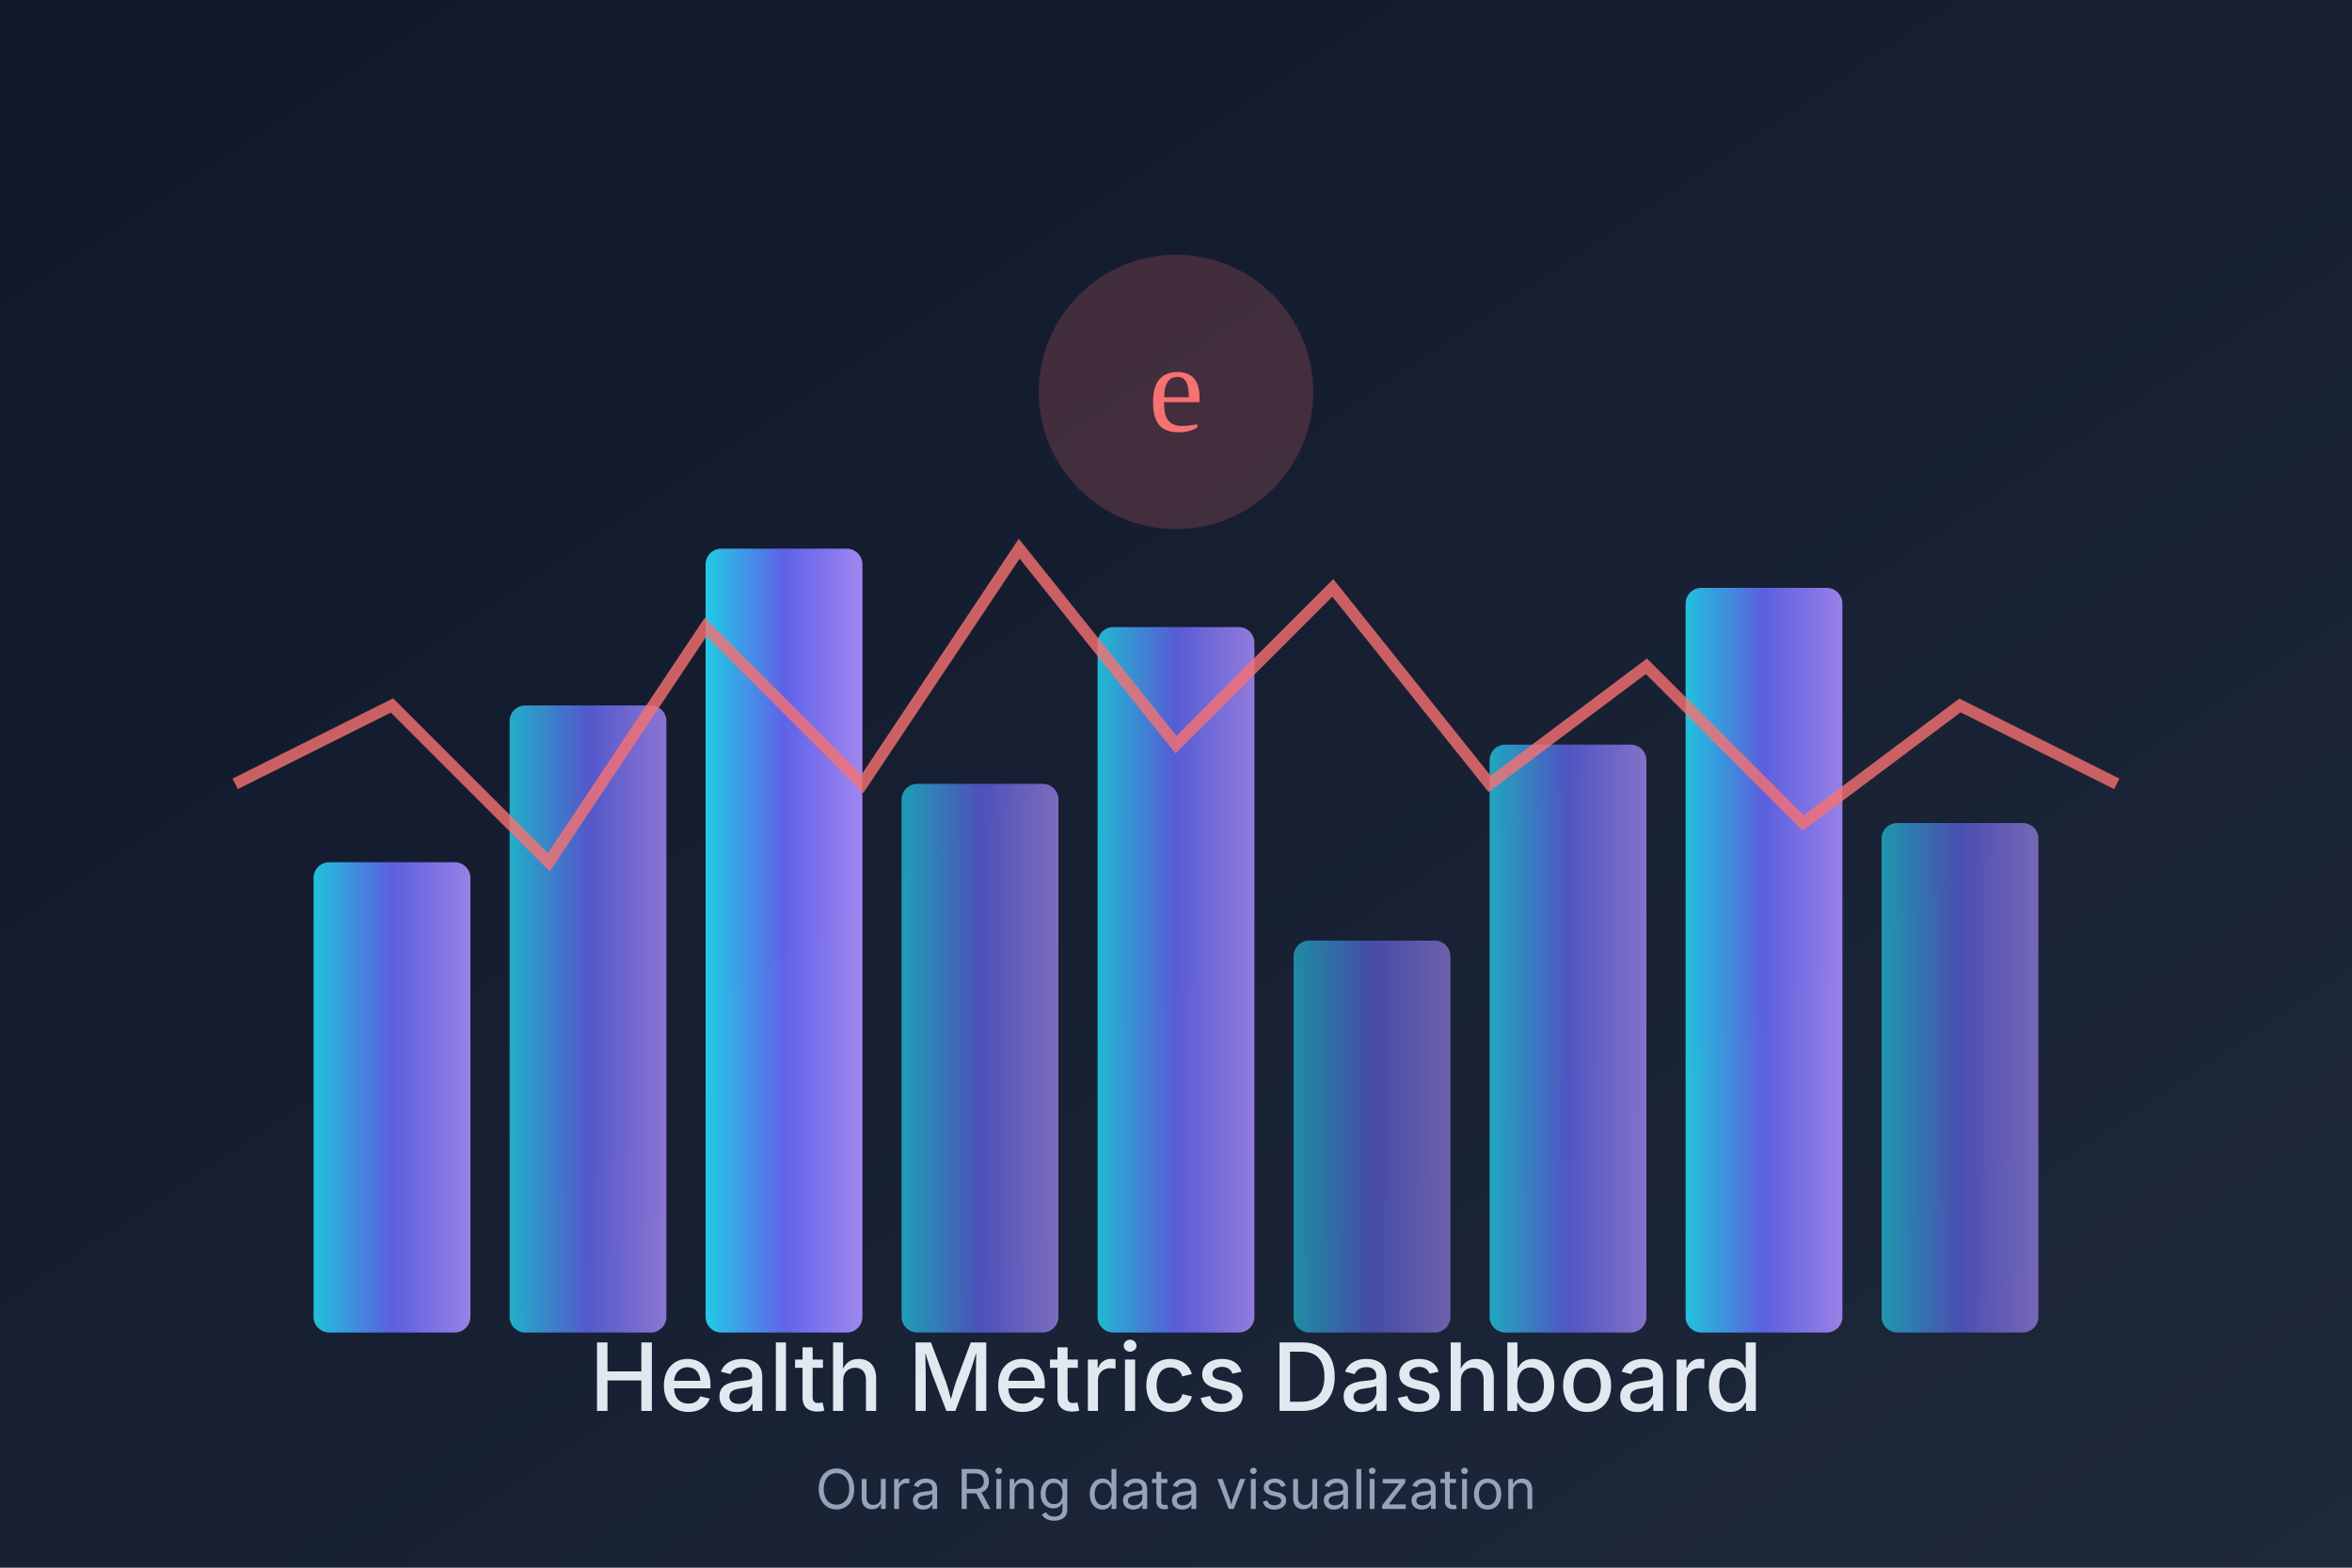
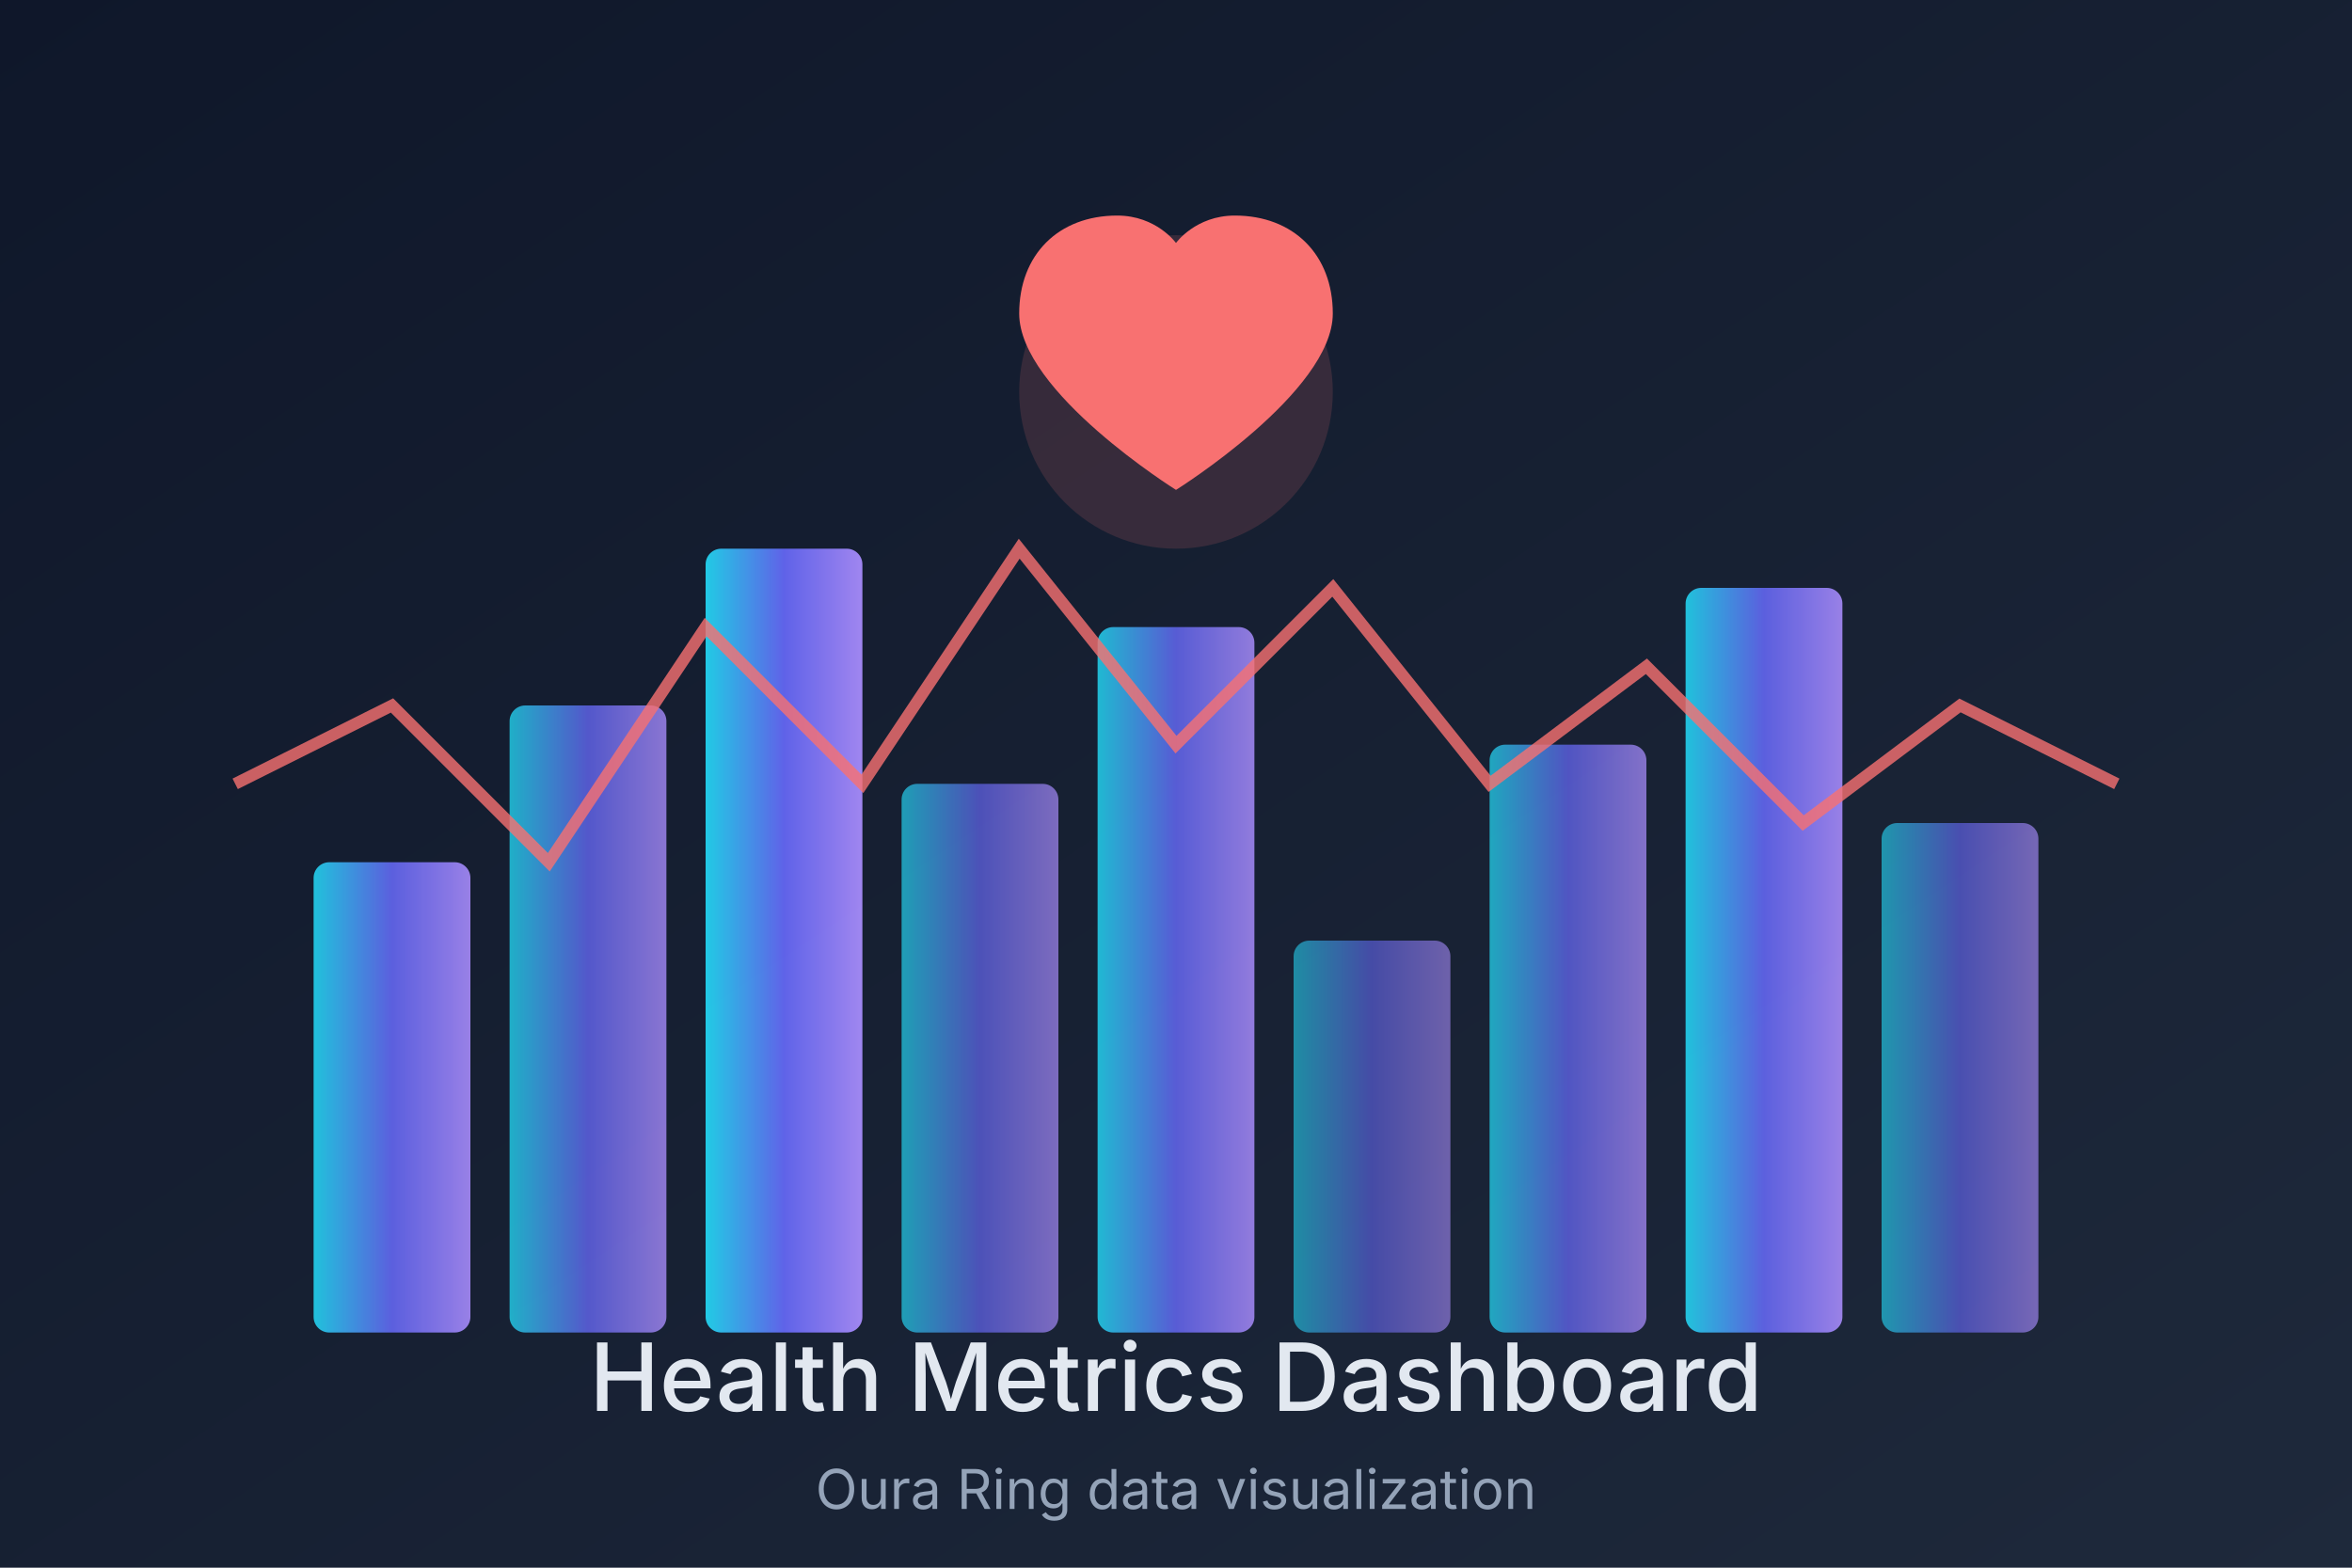
<svg xmlns="http://www.w3.org/2000/svg" viewBox="0 0 600 400" width="600" height="400">
  <defs>
    <linearGradient id="health-bg" x1="0%" y1="0%" x2="100%" y2="100%">
      <stop offset="0%" style="stop-color:#0f172a" />
      <stop offset="100%" style="stop-color:#1e293b" />
    </linearGradient>
    <linearGradient id="health-accent" x1="0%" y1="0%" x2="100%" y2="0%">
      <stop offset="0%" style="stop-color:#22d3ee" />
      <stop offset="50%" style="stop-color:#6366f1" />
      <stop offset="100%" style="stop-color:#a78bfa" />
    </linearGradient>
  </defs>
  <rect width="600" height="400" fill="url(#health-bg)" />
  <rect x="80" y="220" width="40" height="120" rx="4" fill="url(#health-accent)" opacity="0.9" />
  <rect x="130" y="180" width="40" height="160" rx="4" fill="url(#health-accent)" opacity="0.8" />
  <rect x="180" y="140" width="40" height="200" rx="4" fill="url(#health-accent)" opacity="0.95" />
  <rect x="230" y="200" width="40" height="140" rx="4" fill="url(#health-accent)" opacity="0.7" />
  <rect x="280" y="160" width="40" height="180" rx="4" fill="url(#health-accent)" opacity="0.85" />
  <rect x="330" y="240" width="40" height="100" rx="4" fill="url(#health-accent)" opacity="0.6" />
  <rect x="380" y="190" width="40" height="150" rx="4" fill="url(#health-accent)" opacity="0.75" />
  <rect x="430" y="150" width="40" height="190" rx="4" fill="url(#health-accent)" opacity="0.9" />
  <rect x="480" y="210" width="40" height="130" rx="4" fill="url(#health-accent)" opacity="0.65" />
  <path d="M60 200 L100 180 L140 220 L180 160 L220 200 L260 140 L300 190 L340 150 L380 200 L420 170 L460 210 L500 180 L540 200" stroke="#f87171" stroke-width="3" fill="none" opacity="0.8" />
-   <circle cx="300" cy="100" r="35" fill="rgba(248, 113, 113, 0.2)" />
-   <text x="300" y="110" text-anchor="middle" fill="#f87171" font-size="32">e</text>
+   <circle cx="300" cy="100" r="40" fill="rgba(248, 113, 113, 0.15)" />
+   <path d="M300 125 C300 125 260 100 260 80 C260 65 270 55 285 55 C295 55 300 62 300 62 C300 62 305 55 315 55 C330 55 340 65 340 80 C340 100 300 125 300 125 Z" fill="#f87171" />
  <text x="300" y="360" text-anchor="middle" fill="#e2e8f0" font-family="Inter, sans-serif" font-size="24" font-weight="500">Health Metrics Dashboard</text>
  <text x="300" y="385" text-anchor="middle" fill="#94a3b8" font-family="Inter, sans-serif" font-size="14">Oura Ring data visualization</text>
</svg>
